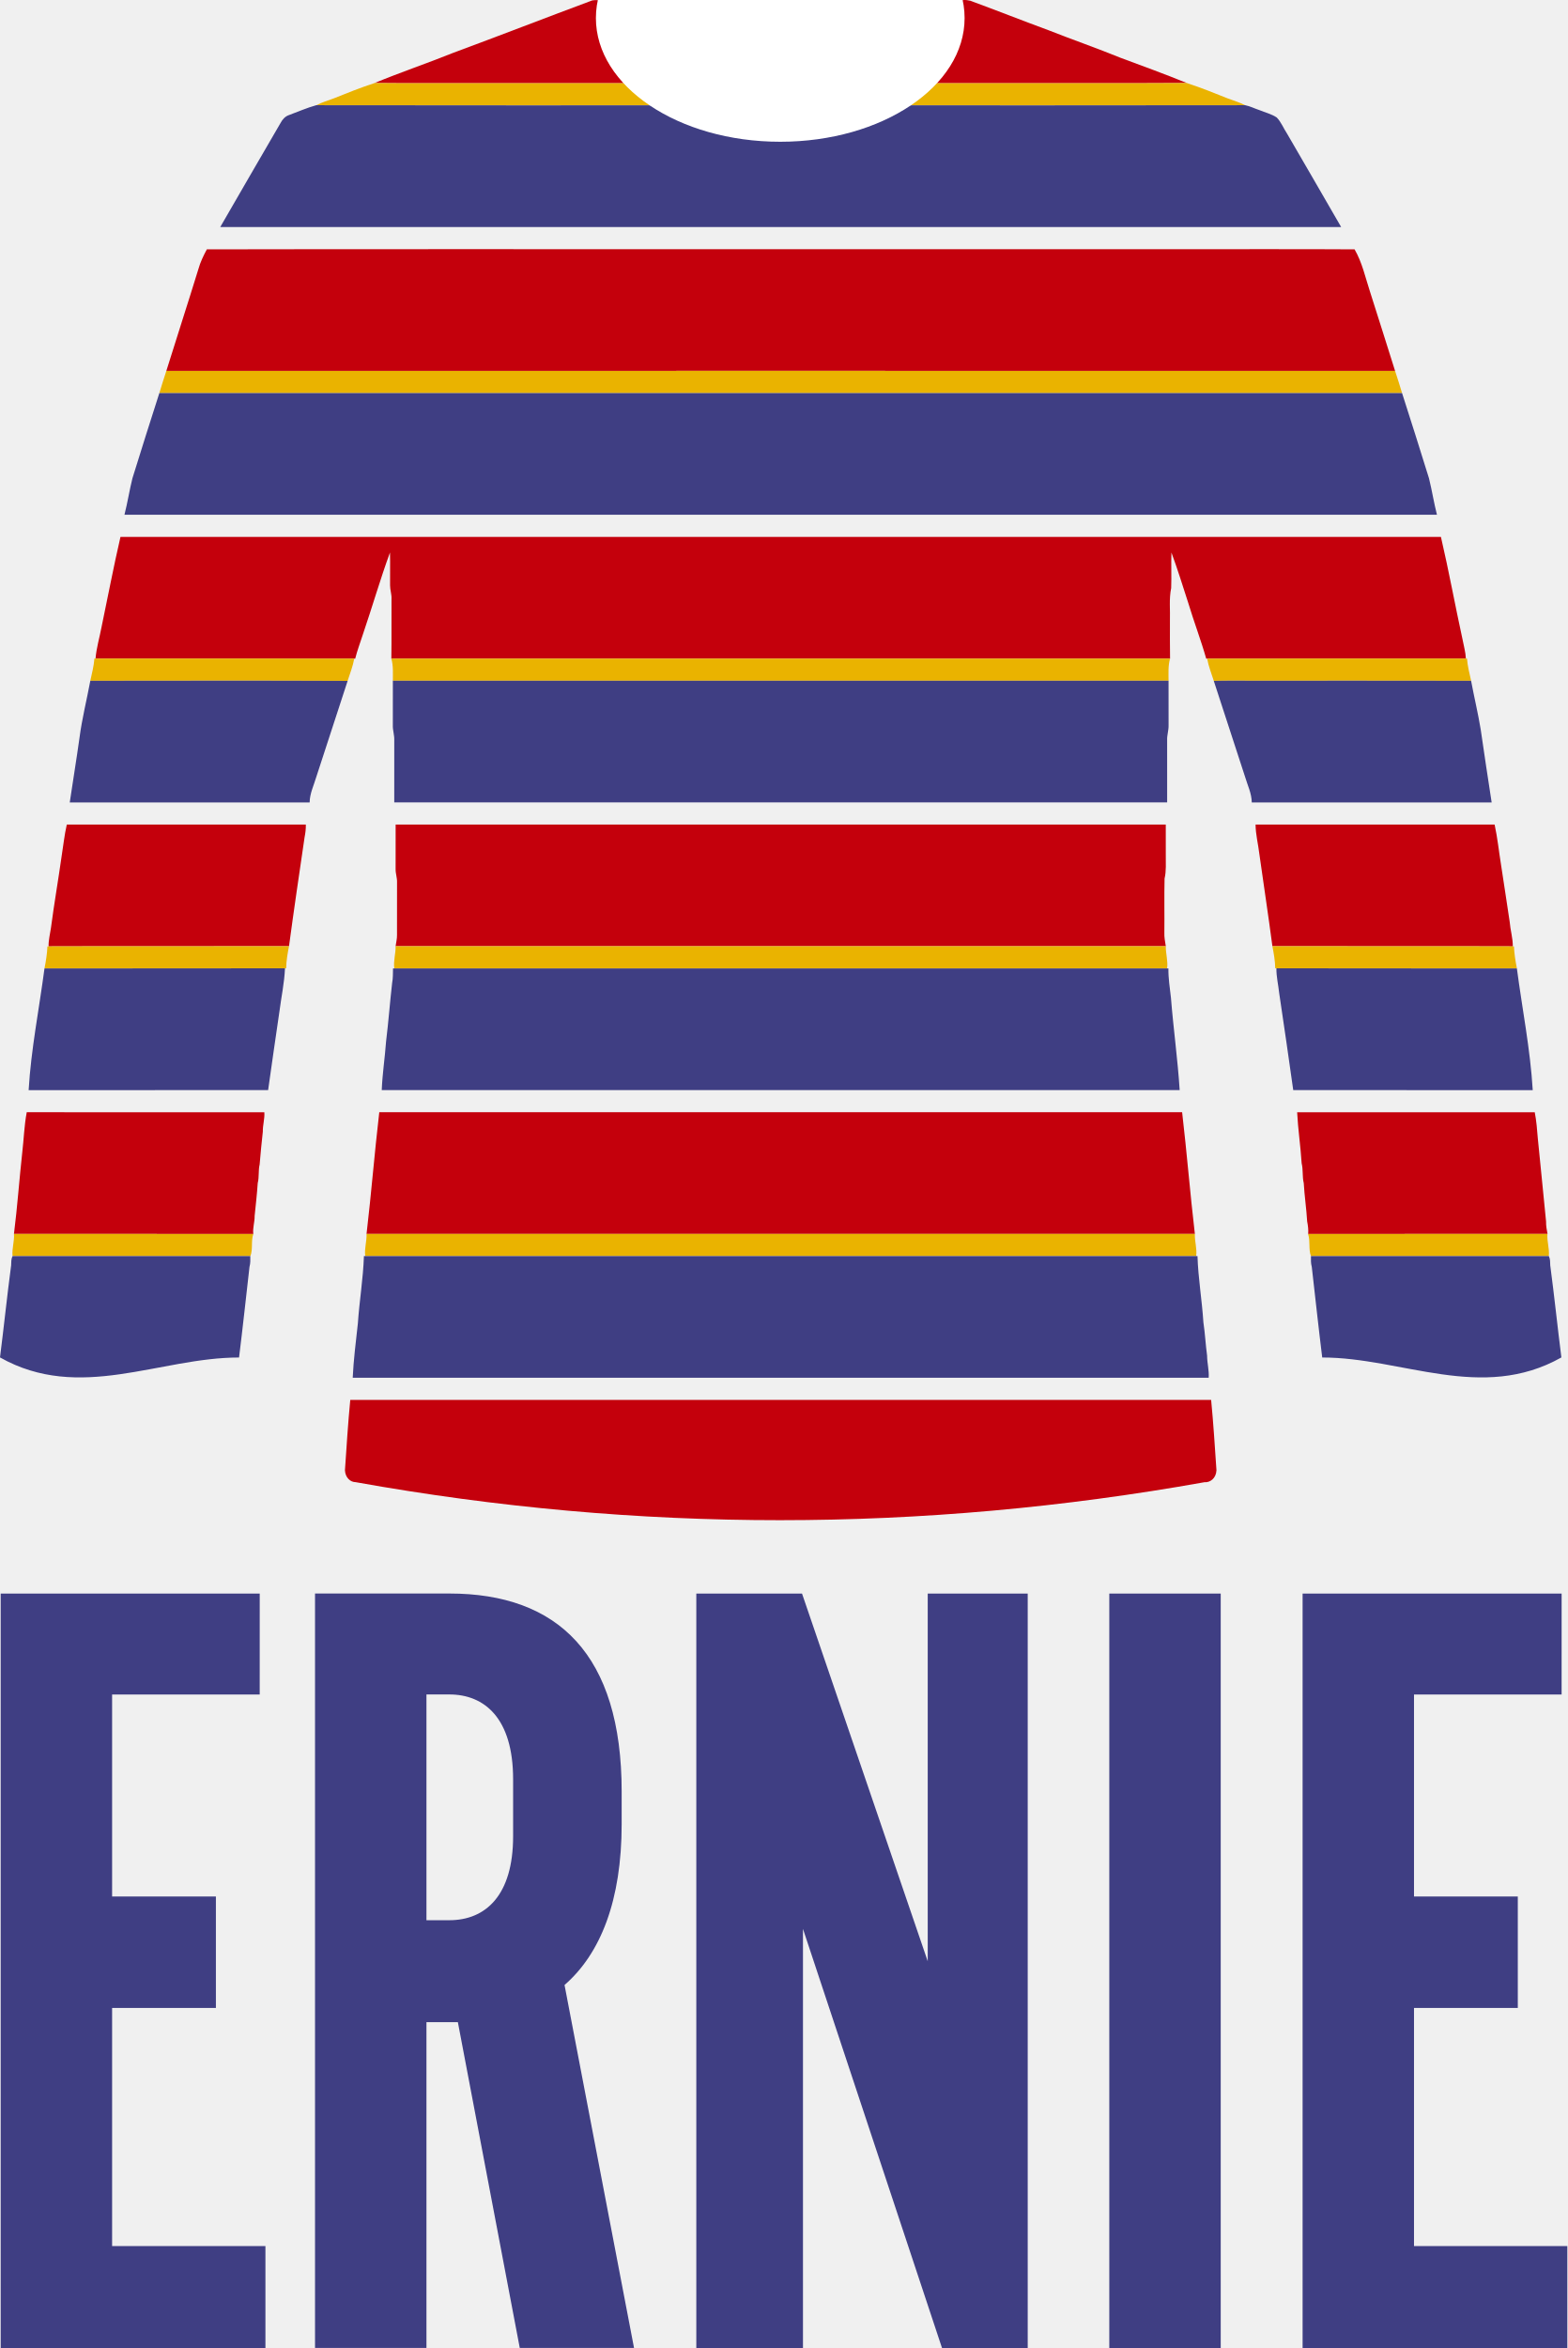
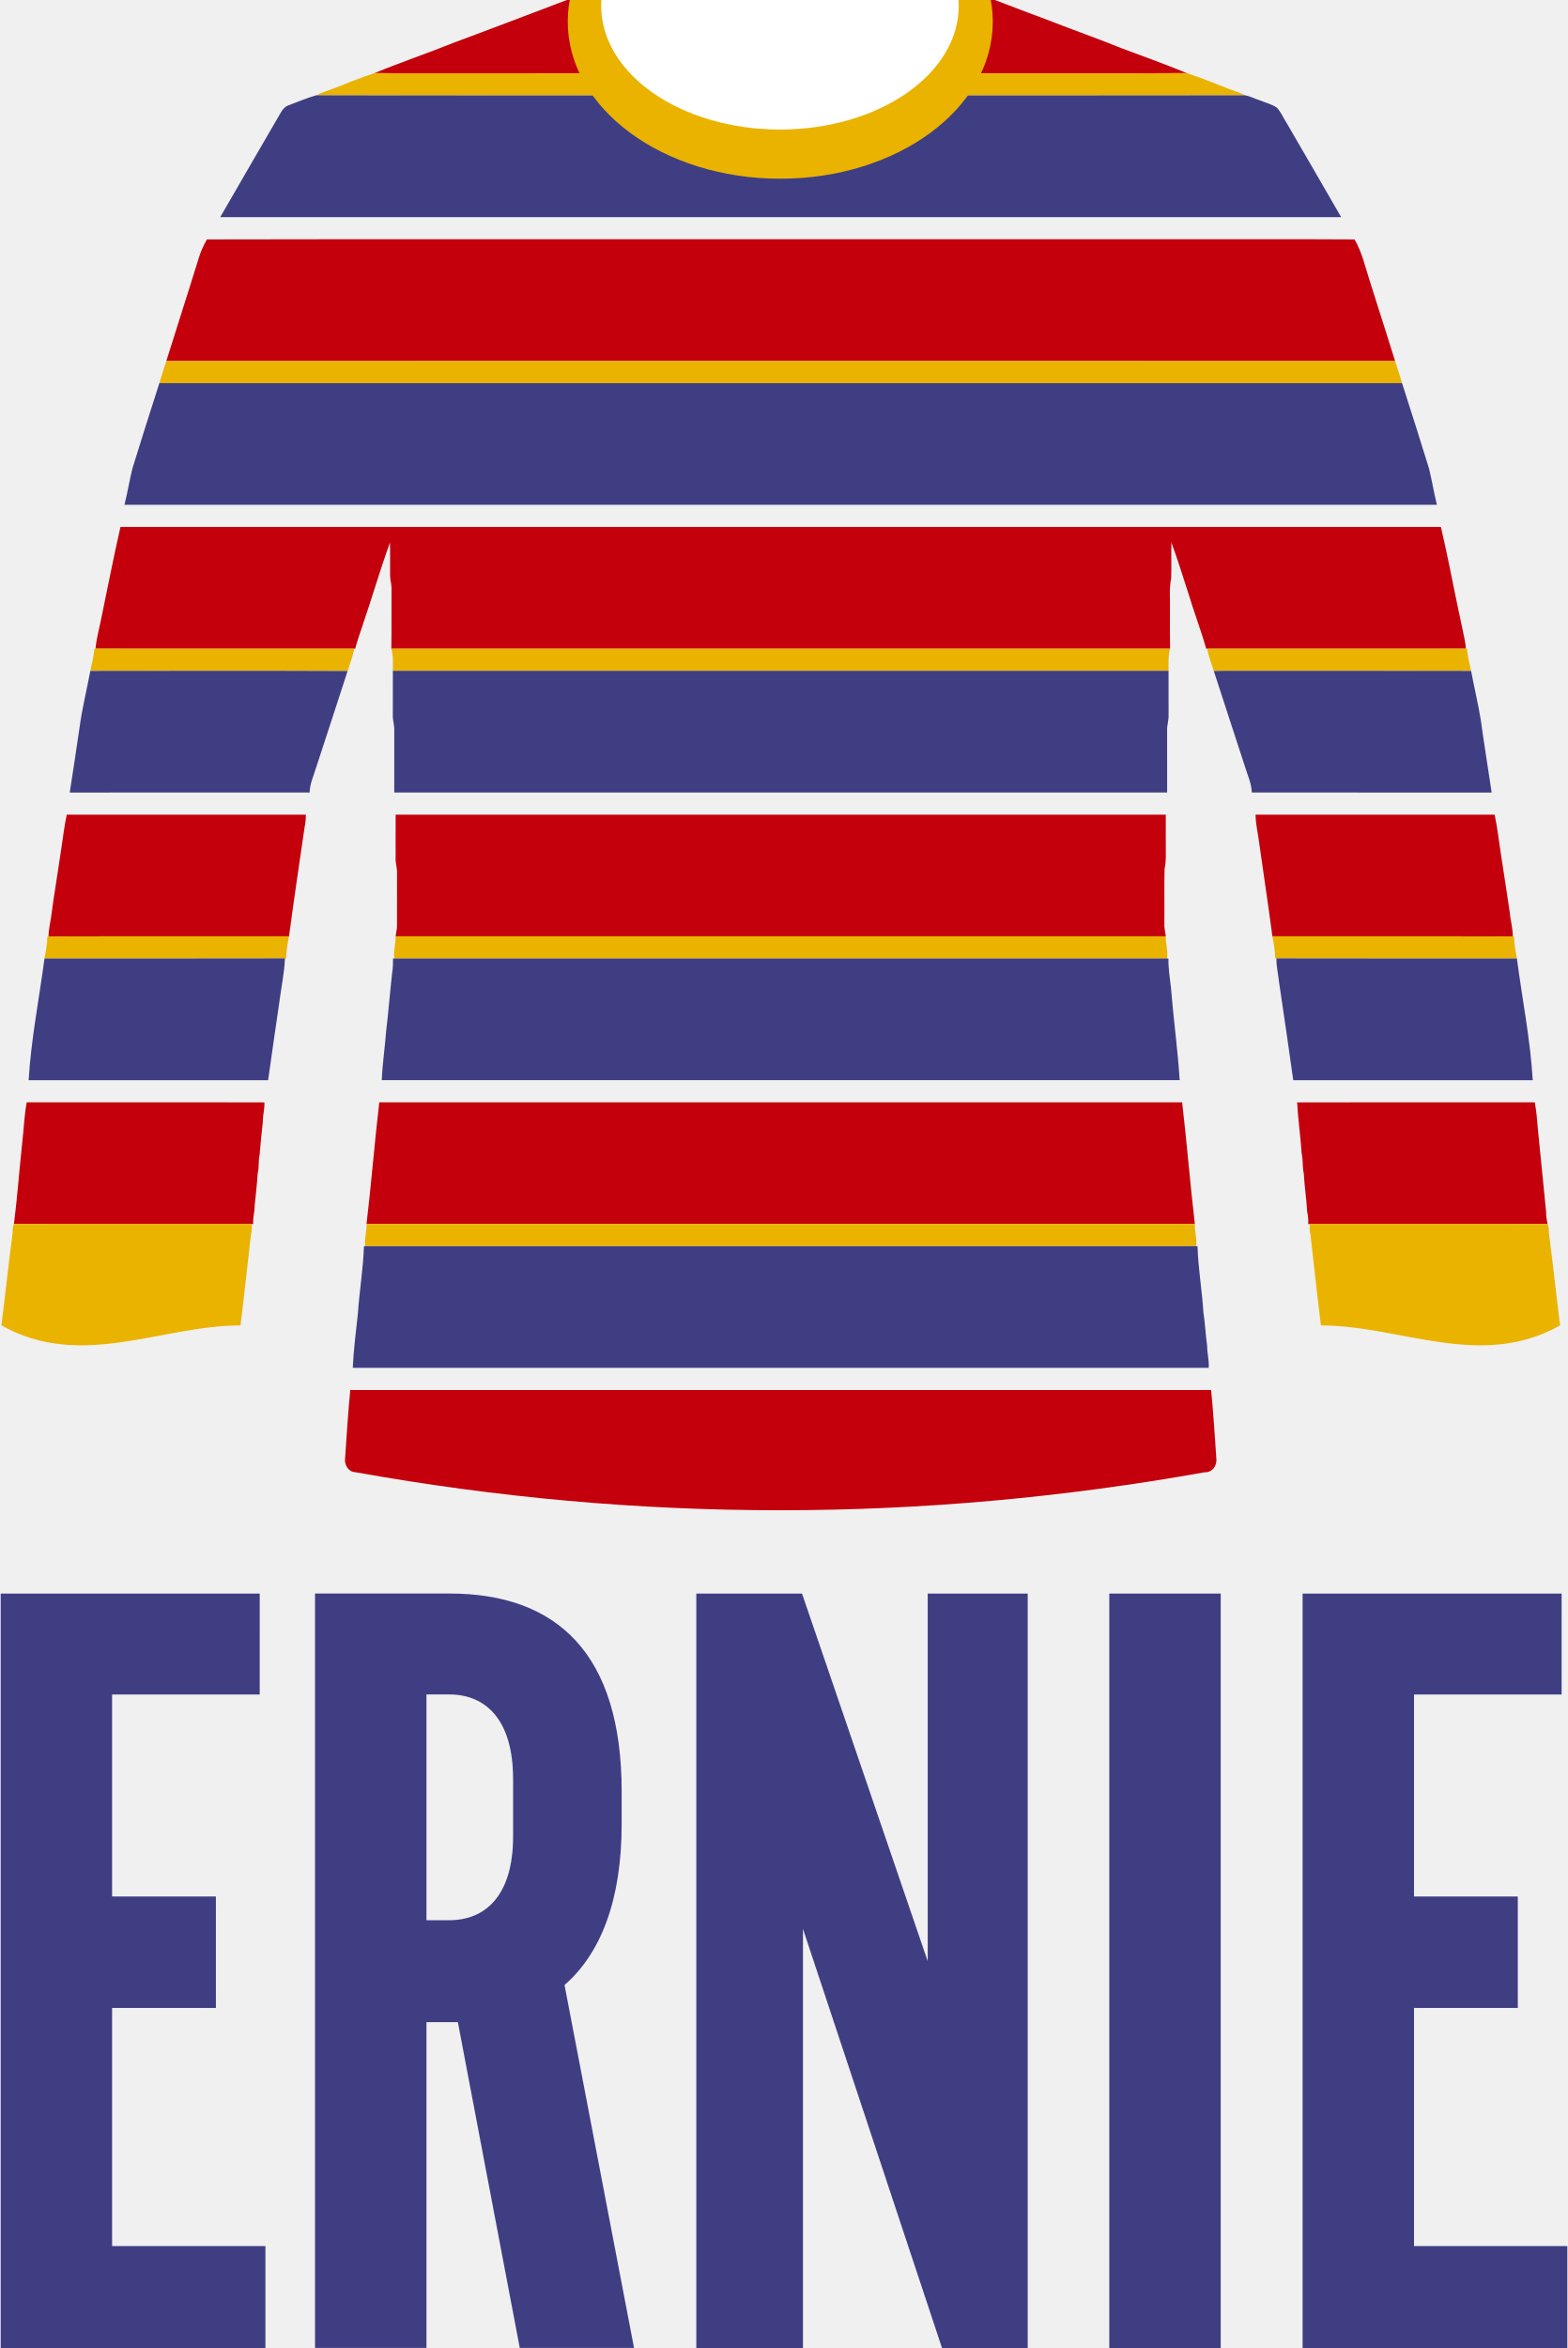
- <svg xmlns="http://www.w3.org/2000/svg" id="svg293" viewBox="0 0 83.61 125.219" version="1.1" height="125.219mm" width="83.61mm">
+ <svg xmlns="http://www.w3.org/2000/svg" width="83.61mm" height="125.219mm" version="1.1" viewBox="0 0 83.61 125.219" id="svg293">
  <defs id="defs297" />
-   <text y="-100.429" x="-61.484" fill="#000000" font-family="sans-serif" font-size="10.583px" style="line-height:1.25;white-space:pre;shape-inside:url(#rect26);" xml:space="preserve" id="text204" />
-   <text y="-100.429" x="-61.484" font-family="OPTIAlternateOne" font-size="50.8px" style="line-height:1.25;white-space:pre;shape-inside:url(#rect32);" xml:space="preserve" id="text206" />
-   <g transform="translate(-61.48369,-96.72479)" stroke-width=".265" id="g218">
-     <path transform="translate(-1.125e-6)" style="fill:#3f3e83;fill-opacity:1" d="M 75.339,181.71 H 61.521 v 40.234 h 14.122 v -5.436 h -8.179 v -12.7 h 5.537 v -5.944 h -5.537 v -10.77 h 7.874 z" id="path208" />
-     <path transform="translate(-1.125e-6)" style="fill:#3f3e83;fill-opacity:1" d="m 88.856,194.66 c 0,3.15 -1.473,4.47 -3.404,4.47 h -1.219 v -12.04 h 1.219 c 1.88,0 3.404,1.27 3.404,4.521 z m 2.743,7.925 c 1.93,-1.676 3.048,-4.521 3.048,-8.585 v -1.727 c 0,-7.315 -3.404,-10.566 -9.195,-10.566 h -7.163 v 40.234 h 5.944 v -17.374 h 1.676 l 3.302,17.374 h 6.096 z" id="path210" />
-     <path transform="translate(-1.125e-6)" style="fill:#3f3e83;fill-opacity:1" d="m 98.629,181.71 v 40.234 h 5.69 v -22.352 l 7.417,22.352 h 4.572 V 181.71 h -5.334 v 19.609 l -6.706,-19.609 z" id="path212" />
-     <path transform="translate(-1.125e-6)" style="fill:#3f3e83;fill-opacity:1" d="m 120.66,181.71 v 40.234 h 5.944 V 181.71 Z" id="path214" />
-     <path transform="translate(-1.125e-6)" style="fill:#3f3e83;fill-opacity:1" d="m 144.79,181.71 h -13.818 v 40.234 h 14.122 v -5.436 h -8.179 v -12.7 h 5.537 v -5.944 h -5.537 v -10.77 h 7.874 z" id="path216" />
+   <text id="text204" xml:space="preserve" style="line-height:1.25;white-space:pre;shape-inside:url(#rect26);" font-size="10.583px" font-family="sans-serif" fill="#000000" x="-61.484" y="-100.958" />
+   <text id="text206" xml:space="preserve" style="line-height:1.25;white-space:pre;shape-inside:url(#rect32);" font-size="50.8px" font-family="OPTIAlternateOne" x="-61.484" y="-100.958" />
+   <g id="g218" stroke-width=".265" transform="translate(-61.48369,-96.72479)">
+     <path id="path208" d="M 75.339,181.71 H 61.521 v 40.234 h 14.122 v -5.436 h -8.179 v -12.7 h 5.537 v -5.944 h -5.537 v -10.77 h 7.874 z" style="fill:#3f3e83;fill-opacity:1" transform="translate(-1.125e-6)" />
+     <path id="path210" d="m 88.856,194.66 c 0,3.15 -1.473,4.47 -3.404,4.47 h -1.219 v -12.04 h 1.219 c 1.88,0 3.404,1.27 3.404,4.521 z m 2.743,7.925 c 1.93,-1.676 3.048,-4.521 3.048,-8.585 v -1.727 c 0,-7.315 -3.404,-10.566 -9.195,-10.566 h -7.163 v 40.234 h 5.944 v -17.374 h 1.676 l 3.302,17.374 h 6.096 z" style="fill:#3f3e83;fill-opacity:1" transform="translate(-1.125e-6)" />
+     <path id="path212" d="m 98.629,181.71 v 40.234 h 5.69 v -22.352 l 7.417,22.352 h 4.572 V 181.71 h -5.334 v 19.609 l -6.706,-19.609 z" style="fill:#3f3e83;fill-opacity:1" transform="translate(-1.125e-6)" />
+     <path id="path214" d="m 120.66,181.71 v 40.234 h 5.944 V 181.71 Z" style="fill:#3f3e83;fill-opacity:1" transform="translate(-1.125e-6)" />
+     <path id="path216" d="m 144.79,181.71 h -13.818 v 40.234 h 14.122 v -5.436 h -8.179 v -12.7 h 5.537 v -5.944 h -5.537 v -10.77 h 7.874 z" style="fill:#3f3e83;fill-opacity:1" transform="translate(-1.125e-6)" />
  </g>
-   <g id="#c4000cff" transform="matrix(0.073761,0,0,0.073761,-6.481687,-4.339954)" fill="#c4000c">
-     <path d="M 415.87,96.95 C 449.4,84.54 482.72,71.6 516.21,59.13 c 2.23,-0.25 4.82,-0.63 6.67,0.96 22.29,16.42 44.67,32.73 66.93,49.2 4.19,3.15 8.77,5.86 12.47,9.62 -56.76,0.21 -113.52,0.03 -170.28,0.09 -24.41,-0.07 -48.82,0.16 -73.23,-0.13 18.85,-7.79 38.2,-14.3 57.1,-21.92 z" id="path220" />
-     <path d="m 780.53,60.49 c 2.48,-2.19 6.1,-1.79 9.09,-1.13 18.94,6.98 37.72,14.39 56.66,21.37 17.3,6.82 34.88,12.92 52.1,19.93 16,5.93 32.04,11.78 47.85,18.21 -46.74,0.3 -93.49,0.04 -140.23,0.13 -34.76,-0.06 -69.52,0.11 -104.28,-0.09 3.69,-3.76 8.28,-6.47 12.47,-9.63 22.07,-16.32 44.25,-32.49 66.34,-48.79 z" id="path222" />
-     <path d="M 237.47,239.12 C 360.64,238.85 483.82,239.08 606.99,239 H 941 c 42.18,0.08 84.35,-0.15 126.53,0.12 5.46,9.37 7.74,20.08 11.07,30.3 6.08,19.2 12.23,38.39 18.24,57.62 -296.23,-0.07 -592.45,-0.07 -888.68,0 7.66,-24.58 15.63,-49.06 23.2,-73.66 1.39,-5.02 3.66,-9.7 6.11,-14.26 z" id="path224" />
-     <path d="m 175.01,447.01 c 318.32,-0.02 636.65,-0.01 954.98,0 5.74,24.67 10.26,49.62 15.68,74.37 0.84,4.52 2.17,8.99 2.36,13.61 -62.38,0.04 -124.75,-0.03 -187.12,0.03 l -0.68,0.01 c -3.85,-13.58 -8.94,-26.79 -13,-40.32 -3.95,-12.16 -7.71,-24.41 -12.15,-36.4 -0.3,8.56 0.15,17.14 -0.18,25.7 -1.65,7.89 -0.63,15.99 -0.9,23.99 0.05,9.01 -0.11,18.02 0.09,27.03 -187.73,-0.05 -375.45,-0.05 -563.18,0 0.22,-14.36 0.01,-28.72 0.11,-43.08 0.2,-3.35 -1.05,-6.55 -1.03,-9.89 -0.09,-7.91 0.16,-15.83 -0.07,-23.75 -7.12,19.48 -12.84,39.44 -19.55,59.07 -1.86,5.88 -4.12,11.65 -5.6,17.65 l -0.68,-0.01 c -62.37,-0.06 -124.74,0.01 -187.12,-0.03 0.62,-7.7 2.9,-15.16 4.33,-22.73 4.58,-21.75 8.67,-43.61 13.71,-65.25 z" id="path226" />
-     <path d="m 136.18,655 c 57.63,0.02 115.26,-0.03 172.88,0.02 0.07,3.07 -0.29,6.12 -0.9,9.13 -3.86,26.26 -7.73,52.52 -11.27,78.82 -57.96,0.13 -115.92,-0.1 -173.88,0.11 -0.12,-4.51 1.09,-8.91 1.71,-13.34 2.25,-17.17 5.23,-34.22 7.65,-51.36 1.27,-7.79 2.04,-15.68 3.81,-23.38 z" id="path228" />
-     <path d="M 374.01,655.01 C 559.67,655 745.33,655 930.99,655 c 0.02,7.33 0,14.66 0.01,22 -0.08,5.7 0.44,11.47 -0.88,17.08 -0.31,12.97 0,25.96 -0.15,38.94 -0.17,3.35 0.51,6.65 1.05,9.95 -185.68,0.05 -371.36,0.05 -557.04,0 0.34,-2.64 1.06,-5.24 1.02,-7.91 0.02,-12.7 -0.03,-25.4 0.02,-38.1 0.17,-3.36 -1.13,-6.56 -1.03,-9.91 0.02,-10.68 0,-21.36 0.02,-32.04 z" id="path230" />
-     <path d="m 995.93,655.02 c 57.63,-0.05 115.26,0 172.89,-0.02 2.13,9.72 3.1,19.64 4.7,29.45 2.01,13.61 4.23,27.19 6.19,40.82 0.48,5.97 2.31,11.8 2.28,17.81 -57.96,-0.21 -115.92,0.02 -173.88,-0.11 -2.94,-22.25 -6.32,-44.46 -9.44,-66.69 -0.84,-7.09 -2.68,-14.09 -2.74,-21.26 z" id="path232" />
-     <path d="m 107.21,862.99 c 57.28,0.03 114.56,-0.02 171.84,0.03 0.35,4.72 -1.2,9.28 -1.09,13.99 -0.88,7.9 -1.65,15.81 -2.3,23.73 -1.08,4.43 -0.24,9.06 -1.39,13.49 -0.52,7.94 -1.43,15.84 -2.24,23.75 0.1,4.39 -1.5,8.63 -0.96,13.04 -57.7,-0.07 -115.4,0.03 -173.1,-0.05 2.47,-19.6 3.84,-39.33 6.01,-58.97 1.14,-9.66 1.41,-19.43 3.23,-29.01 z" id="path234" />
-     <path d="m 362.18,862.99 c 193.55,0.02 387.09,0.02 580.64,0 3.44,29.29 5.75,58.69 9.21,87.98 -199.69,0.05 -399.37,0.05 -599.06,0 3.46,-29.29 5.77,-58.69 9.21,-87.98 z" id="path236" />
-     <path d="m 1026,863.02 c 57.28,-0.05 114.56,0 171.84,-0.02 1.24,6.27 1.71,12.66 2.23,19.03 2.12,19.97 3.87,39.96 5.96,59.94 -0.08,3.04 0.48,6.02 1.05,9 -57.7,0.08 -115.4,-0.02 -173.1,0.05 0.27,-3.08 -0.16,-6.12 -0.74,-9.12 -0.53,-9.26 -1.95,-18.42 -2.46,-27.67 -1.16,-4.71 -0.34,-9.62 -1.52,-14.33 -0.77,-12.33 -2.64,-24.56 -3.26,-36.88 z" id="path238" />
-     <path style="stroke-width:1.176" d="m 341.2,1071 c 207.53,0.027 415.07,0.027 622.6,0 1.64,16.91 2.69,33.889 3.85,50.854 -0.26,5.918 -4.72,8.987 -8.58,8.628 -204.71,36.584 -409.42,36.681 -614.12,-0.042 -3.61,0 -7.36,-3.249 -7.6,-8.586 1.16,-16.979 2.21,-33.958 3.85,-50.854 z" id="path240" />
+   <g fill="#c4000c" transform="matrix(0.073761,0,0,0.073761,-6.481687,-4.869121)" id="#c4000cff">
+     <path id="path220" d="M 415.87,96.95 C 449.4,84.54 482.72,71.6 516.21,59.13 c 2.23,-0.25 4.82,-0.63 6.67,0.96 22.29,16.42 44.67,32.73 66.93,49.2 4.19,3.15 8.77,5.86 12.47,9.62 -56.76,0.21 -113.52,0.03 -170.28,0.09 -24.41,-0.07 -48.82,0.16 -73.23,-0.13 18.85,-7.79 38.2,-14.3 57.1,-21.92 z" />
+     <path id="path222" d="m 780.53,60.49 c 2.48,-2.19 6.1,-1.79 9.09,-1.13 18.94,6.98 37.72,14.39 56.66,21.37 17.3,6.82 34.88,12.92 52.1,19.93 16,5.93 32.04,11.78 47.85,18.21 -46.74,0.3 -93.49,0.04 -140.23,0.13 -34.76,-0.06 -69.52,0.11 -104.28,-0.09 3.69,-3.76 8.28,-6.47 12.47,-9.63 22.07,-16.32 44.25,-32.49 66.34,-48.79 z" />
+     <path id="path224" d="M 237.47,239.12 C 360.64,238.85 483.82,239.08 606.99,239 H 941 c 42.18,0.08 84.35,-0.15 126.53,0.12 5.46,9.37 7.74,20.08 11.07,30.3 6.08,19.2 12.23,38.39 18.24,57.62 -296.23,-0.07 -592.45,-0.07 -888.68,0 7.66,-24.58 15.63,-49.06 23.2,-73.66 1.39,-5.02 3.66,-9.7 6.11,-14.26 z" />
+     <path id="path226" d="m 175.01,447.01 c 318.32,-0.02 636.65,-0.01 954.98,0 5.74,24.67 10.26,49.62 15.68,74.37 0.84,4.52 2.17,8.99 2.36,13.61 -62.38,0.04 -124.75,-0.03 -187.12,0.03 l -0.68,0.01 c -3.85,-13.58 -8.94,-26.79 -13,-40.32 -3.95,-12.16 -7.71,-24.41 -12.15,-36.4 -0.3,8.56 0.15,17.14 -0.18,25.7 -1.65,7.89 -0.63,15.99 -0.9,23.99 0.05,9.01 -0.11,18.02 0.09,27.03 -187.73,-0.05 -375.45,-0.05 -563.18,0 0.22,-14.36 0.01,-28.72 0.11,-43.08 0.2,-3.35 -1.05,-6.55 -1.03,-9.89 -0.09,-7.91 0.16,-15.83 -0.07,-23.75 -7.12,19.48 -12.84,39.44 -19.55,59.07 -1.86,5.88 -4.12,11.65 -5.6,17.65 l -0.68,-0.01 c -62.37,-0.06 -124.74,0.01 -187.12,-0.03 0.62,-7.7 2.9,-15.16 4.33,-22.73 4.58,-21.75 8.67,-43.61 13.71,-65.25 z" />
+     <path id="path228" d="m 136.18,655 c 57.63,0.02 115.26,-0.03 172.88,0.02 0.07,3.07 -0.29,6.12 -0.9,9.13 -3.86,26.26 -7.73,52.52 -11.27,78.82 -57.96,0.13 -115.92,-0.1 -173.88,0.11 -0.12,-4.51 1.09,-8.91 1.71,-13.34 2.25,-17.17 5.23,-34.22 7.65,-51.36 1.27,-7.79 2.04,-15.68 3.81,-23.38 z" />
+     <path id="path230" d="M 374.01,655.01 C 559.67,655 745.33,655 930.99,655 c 0.02,7.33 0,14.66 0.01,22 -0.08,5.7 0.44,11.47 -0.88,17.08 -0.31,12.97 0,25.96 -0.15,38.94 -0.17,3.35 0.51,6.65 1.05,9.95 -185.68,0.05 -371.36,0.05 -557.04,0 0.34,-2.64 1.06,-5.24 1.02,-7.91 0.02,-12.7 -0.03,-25.4 0.02,-38.1 0.17,-3.36 -1.13,-6.56 -1.03,-9.91 0.02,-10.68 0,-21.36 0.02,-32.04 z" />
+     <path id="path232" d="m 995.93,655.02 c 57.63,-0.05 115.26,0 172.89,-0.02 2.13,9.72 3.1,19.64 4.7,29.45 2.01,13.61 4.23,27.19 6.19,40.82 0.48,5.97 2.31,11.8 2.28,17.81 -57.96,-0.21 -115.92,0.02 -173.88,-0.11 -2.94,-22.25 -6.32,-44.46 -9.44,-66.69 -0.84,-7.09 -2.68,-14.09 -2.74,-21.26 z" />
+     <path id="path234" d="m 107.21,862.99 c 57.28,0.03 114.56,-0.02 171.84,0.03 0.35,4.72 -1.2,9.28 -1.09,13.99 -0.88,7.9 -1.65,15.81 -2.3,23.73 -1.08,4.43 -0.24,9.06 -1.39,13.49 -0.52,7.94 -1.43,15.84 -2.24,23.75 0.1,4.39 -1.5,8.63 -0.96,13.04 -57.7,-0.07 -115.4,0.03 -173.1,-0.05 2.47,-19.6 3.84,-39.33 6.01,-58.97 1.14,-9.66 1.41,-19.43 3.23,-29.01 z" />
+     <path id="path236" d="m 362.18,862.99 c 193.55,0.02 387.09,0.02 580.64,0 3.44,29.29 5.75,58.69 9.21,87.98 -199.69,0.05 -399.37,0.05 -599.06,0 3.46,-29.29 5.77,-58.69 9.21,-87.98 z" />
+     <path id="path238" d="m 1026,863.02 c 57.28,-0.05 114.56,0 171.84,-0.02 1.24,6.27 1.71,12.66 2.23,19.03 2.12,19.97 3.87,39.96 5.96,59.94 -0.08,3.04 0.48,6.02 1.05,9 -57.7,0.08 -115.4,-0.02 -173.1,0.05 0.27,-3.08 -0.16,-6.12 -0.74,-9.12 -0.53,-9.26 -1.95,-18.42 -2.46,-27.67 -1.16,-4.71 -0.34,-9.62 -1.52,-14.33 -0.77,-12.33 -2.64,-24.56 -3.26,-36.88 z" />
+     <path id="path240" d="m 341.2,1071 c 207.53,0.027 415.07,0.027 622.6,0 1.64,16.91 2.69,33.889 3.85,50.854 -0.26,5.918 -4.72,8.987 -8.58,8.628 -204.71,36.584 -409.42,36.681 -614.12,-0.042 -3.61,0 -7.36,-3.249 -7.6,-8.586 1.16,-16.979 2.21,-33.958 3.85,-50.854 z" style="stroke-width:1.176" />
  </g>
-   <g id="#eab300ff" transform="matrix(0.073761,0,0,0.073761,-6.481687,-4.339954)" fill="#eab300">
-     <path d="m 329.04,130.05 c 9.82,-3.96 19.69,-7.88 29.73,-11.18 24.41,0.29 48.82,0.06 73.23,0.13 56.76,-0.06 113.52,0.12 170.28,-0.09 l 0.81,0.07 c 7.05,5.36 14.47,10.26 21.25,15.96 -102.58,0.08 -205.17,0.14 -307.75,-0.03 3.96,-2.06 8.28,-3.3 12.45,-4.86 z" id="path243" />
-     <path d="m 698.67,120.66 c 0.99,-0.59 1.75,-1.86 3.05,-1.75 34.76,0.2 69.52,0.03 104.28,0.09 46.74,-0.09 93.49,0.17 140.23,-0.13 10.04,3.3 19.91,7.22 29.73,11.18 4.17,1.56 8.48,2.8 12.46,4.86 -102.92,0.17 -205.85,0.11 -308.76,0.03 6.05,-5.12 12.67,-9.53 19.01,-14.28 z" id="path245" />
-     <path d="m 208.16,327.04 c 296.23,-0.07 592.45,-0.07 888.68,0 1.84,5.28 3.35,10.66 5.04,15.99 -299.59,-0.05 -599.17,-0.05 -898.76,0 1.69,-5.33 3.2,-10.71 5.04,-15.99 z" id="path247" />
-     <path d="m 156.16,534.99 h 0.81 c 62.38,0.04 124.75,-0.03 187.12,0.03 -1,5.52 -3.11,10.78 -4.81,16.12 -62.03,-0.29 -124.06,-0.12 -186.09,-0.08 1.15,-5.32 2.55,-10.64 2.97,-16.07 z" id="path249" />
-     <path d="m 370.91,535.03 c 187.73,-0.05 375.45,-0.05 563.18,0 -1.5,5.2 -1.07,10.63 -1.09,15.97 H 372 c -0.02,-5.35 0.4,-10.77 -1.09,-15.97 z" id="path251" />
-     <path d="m 960.91,535.02 c 62.37,-0.06 124.74,0.01 187.12,-0.03 h 0.81 c 0.41,5.43 1.81,10.75 2.97,16.07 -52.6,-0.14 -105.2,-0.02 -157.81,-0.06 -9.43,0.06 -18.86,-0.15 -28.28,0.14 -1.7,-5.34 -3.81,-10.6 -4.81,-16.12 z" id="path253" />
-     <path d="m 122.18,743.1 0.83,-0.02 c 57.96,-0.21 115.92,0.02 173.88,-0.11 -1.04,5.25 -1.95,10.57 -2.07,15.94 l -0.84,0.02 c -57.98,0.18 -115.96,-0.01 -173.93,0.09 1.04,-5.25 1.89,-10.57 2.13,-15.92 z" id="path255" />
-     <path d="m 373.98,742.97 c 185.68,0.05 371.36,0.05 557.04,0 -0.12,5.39 1.69,10.62 0.94,16.06 -186.31,-0.05 -372.61,-0.05 -558.92,0 -0.75,-5.44 1.06,-10.67 0.94,-16.06 z" id="path257" />
-     <path d="m 1008.1,742.97 c 57.96,0.13 115.92,-0.1 173.88,0.11 l 0.83,0.02 c 0.23,5.35 1.08,10.67 2.13,15.92 -57.97,-0.09 -115.95,0.09 -173.92,-0.09 l -0.85,-0.02 c -0.13,-5.37 -1.04,-10.69 -2.07,-15.94 z" id="path259" />
-     <path d="m 97.97,950.97 c 57.7,0.08 115.4,-0.02 173.1,0.05 -1.79,5.2 -0.15,10.84 -2.09,15.96 -57.35,0.03 -114.69,0.03 -172.03,0.01 -0.57,-5.43 1.43,-10.62 1.02,-16.02 z" id="path261" />
-     <path d="m 352.97,950.97 c 199.69,0.05 399.37,0.05 599.06,0 -0.23,5.38 1.68,10.59 0.94,16.03 H 352.03 c -0.74,-5.44 1.16,-10.65 0.94,-16.03 z" id="path263" />
-     <path d="m 1033.9,951.02 c 57.7,-0.07 115.4,0.03 173.1,-0.05 -0.42,5.4 1.59,10.59 1.02,16.02 -57.34,0.02 -114.68,0.02 -172.03,-0.01 -1.94,-5.12 -0.31,-10.76 -2.09,-15.96 z" id="path265" />
-   </g>
-   <g id="#3f3e83ff" transform="matrix(0.073761,0,0,0.073761,-6.481687,-4.339954)" fill="#3f3e83">
-     <path d="m 296.98,142 c 6.51,-2.41 12.92,-5.25 19.61,-7.09 102.58,0.17 205.17,0.11 307.75,0.03 l 0.78,0.09 c 8.34,6.35 16.85,12.5 25.34,18.66 2.01,1.43 3.96,-0.66 5.56,-1.74 6.81,-5.2 13.92,-9.99 20.65,-15.3 0.97,-0.58 1.73,-1.78 2.99,-1.71 102.91,0.08 205.84,0.14 308.76,-0.03 3.55,0.67 6.79,2.41 10.23,3.51 4.2,1.75 8.77,2.81 12.6,5.36 3.19,3.31 4.85,7.75 7.38,11.54 13.05,22.57 26.23,45.07 39.21,67.68 H 247.16 c 14.45,-25.13 29.07,-50.17 43.62,-75.25 1.36,-2.56 3.35,-4.84 6.2,-5.75 z" id="path268" />
-     <path d="m 203.12,343.03 c 299.59,-0.05 599.17,-0.05 898.76,0 6.54,20.53 13.15,41.03 19.47,61.62 2.17,8.72 3.53,17.63 5.76,26.34 -316.41,0.02 -632.81,0.02 -949.22,0 2.23,-8.71 3.58,-17.62 5.76,-26.34 6.32,-20.59 12.93,-41.1 19.47,-61.62 z" id="path270" />
-     <path d="m 153.19,551.06 c 62.03,-0.04 124.06,-0.21 186.09,0.08 -7.49,23.17 -15.15,46.29 -22.66,69.46 -1.8,6.08 -4.72,11.96 -4.81,18.41 -57.83,-0.01 -115.66,-0.03 -173.49,0.01 2.3,-15.59 4.87,-31.14 7.05,-46.75 1.81,-13.88 5.27,-27.46 7.82,-41.21 z" id="path272" />
-     <path d="m 372,551 h 561 c 0.01,10.68 -0.02,21.36 0.02,32.04 0.15,3.68 -1.19,7.22 -1.04,10.91 0.03,15.01 0.03,30.03 0.01,45.04 -186.33,0.02 -372.65,0.02 -558.98,0 -0.02,-15.01 -0.02,-30.02 0.01,-45.03 0.14,-3.69 -1.2,-7.24 -1.04,-10.92 0.04,-10.68 0.01,-21.36 0.02,-32.04 z" id="path274" />
-     <path d="m 965.72,551.14 c 9.42,-0.29 18.85,-0.08 28.28,-0.14 52.61,0.04 105.21,-0.08 157.81,0.06 2.18,11.75 5.02,23.37 6.95,35.18 2.46,17.62 5.29,35.19 7.92,52.78 -57.83,-0.04 -115.66,-0.02 -173.49,-0.01 -0.09,-6.45 -3.01,-12.33 -4.81,-18.4 -7.51,-23.17 -15.17,-46.29 -22.66,-69.47 z" id="path276" />
-     <path d="m 120.05,759.02 c 57.97,-0.1 115.95,0.09 173.93,-0.09 -0.43,10.42 -2.66,20.7 -3.99,31.05 -2.84,18.99 -5.48,38.02 -8.2,57.02 -57.73,0.01 -115.47,-0.04 -173.21,0.03 1.77,-29.56 7.6,-58.68 11.47,-88.01 z" id="path278" />
-     <path d="m 372.11,759.04 0.93,-0.01 c 186.31,-0.05 372.61,-0.05 558.92,0 l 0.93,0.01 c -0.09,7.1 1.04,14.12 1.84,21.16 1.77,22.29 4.89,44.48 6.31,66.78 -192.36,0.03 -384.72,0.03 -577.08,0 0.47,-11.71 2.28,-23.32 3.12,-35.01 1.75,-14.16 2.78,-28.37 4.41,-42.53 0.68,-3.43 0.51,-6.93 0.62,-10.4 z" id="path280" />
-     <path d="m 1011,758.93 c 57.97,0.18 115.95,0 173.92,0.09 3.87,29.33 9.7,58.45 11.47,88.01 -57.74,-0.07 -115.48,-0.02 -173.21,-0.03 -3.33,-23.35 -6.6,-46.72 -10.15,-70.05 -0.63,-6.01 -2.11,-11.96 -2.03,-18.02 z" id="path282" />
-     <path d="m 351.07,967 h 0.96 600.94 0.96 c 0.48,16.02 3.27,31.89 4.27,47.9 1.22,8 1.57,16.1 2.68,24.12 0,5.36 1.54,10.58 1.15,15.96 -206.35,0.03 -412.71,0.03 -619.06,0 0.6,-13.11 2.3,-26.17 3.72,-39.23 1.09,-16.29 3.85,-32.44 4.38,-48.75 z" id="path286" />
-     <path style="stroke-width:0.913" d="m 1036,966.98 c 57.35,0.025 114.69,0.025 172.03,0.008 1.06,2.125 0.94,4.441 1.02,6.708 2.96,22.181 5.22,44.403 8.06,66.584 -57.66,32.49 -115.32,0.01 -172.97,0.05 -2.71,-21.839 -5.05,-43.686 -7.55,-65.525 -0.72,-2.575 -0.66,-5.216 -0.59,-7.824 z" id="path288" />
-     <path id="path288-78" d="m 268.901,966.98 c -57.324,0.025 -114.637,0.025 -171.951,0.01 -1.06,2.125 -0.94,4.441 -1.02,6.707 -2.959,22.181 -5.218,44.403 -8.056,66.584 57.633,32.49 115.267,0.01 172.89,0.05 2.709,-21.839 5.048,-43.687 7.547,-65.525 0.72,-2.575 0.66,-5.216 0.59,-7.824 z" style="stroke-width:0.913" />
-   </g>
-   <ellipse style="fill:#ffffff;stroke-width:0.272" id="path560" ry="6.597" rx="9.834" cy="0.963" cx="41.623" />
+   <path style="fill:#eab300;stroke-width:0.074" d="m 17.789,4.723 c 0.724,-0.292 1.452,-0.581 2.193,-0.825 1.801,0.021 3.601,0.004 5.402,0.01 4.187,-0.004 8.373,0.009 12.56,-0.007 l 0.06,0.005 c 0.52,0.395 1.067,0.757 1.567,1.177 -7.566,0.006 -15.134,0.01 -22.7,-0.002 0.292,-0.152 0.611,-0.243 0.918,-0.358 z" id="path243" />
+   <path style="fill:#eab300;stroke-width:0.074" d="m 45.053,4.031 c 0.073,-0.044 0.129,-0.137 0.225,-0.129 2.564,0.015 5.128,0.002 7.692,0.007 3.448,-0.007 6.896,0.013 10.344,-0.01 0.741,0.243 1.469,0.533 2.193,0.825 0.308,0.115 0.625,0.207 0.919,0.358 -7.591,0.013 -15.184,0.008 -22.774,0.002 0.446,-0.378 0.935,-0.703 1.402,-1.053 z" id="path245" />
+   <path style="fill:#eab300;stroke-width:0.074" d="m 8.872,19.254 c 21.85,-0.005 43.7,-0.005 65.55,0 0.136,0.389 0.247,0.786 0.372,1.179 -22.098,-0.004 -44.195,-0.004 -66.293,0 0.125,-0.393 0.236,-0.79 0.372,-1.179 z" id="path247" />
+   <path style="fill:#eab300;stroke-width:0.074" d="m 5.037,34.592 h 0.06 c 4.601,0.003 9.202,-0.002 13.802,0.002 -0.074,0.407 -0.229,0.795 -0.355,1.189 -4.575,-0.021 -9.151,-0.009 -13.726,-0.006 0.085,-0.392 0.188,-0.785 0.219,-1.185 z" id="path249" />
+   <path style="fill:#eab300;stroke-width:0.074" d="m 20.877,34.595 c 13.847,-0.004 27.694,-0.004 41.541,0 -0.111,0.384 -0.079,0.784 -0.08,1.178 h -41.38 c -0.002,-0.395 0.029,-0.794 -0.08,-1.178 z" id="path251" />
+   <path style="fill:#eab300;stroke-width:0.074" d="m 64.396,34.594 c 4.6,-0.004 9.201,7.38e-4 13.802,-0.002 h 0.06 c 0.03,0.401 0.134,0.793 0.219,1.185 -3.88,-0.01 -7.76,-0.002 -11.64,-0.004 -0.696,0.004 -1.391,-0.011 -2.086,0.01 -0.125,-0.394 -0.281,-0.782 -0.355,-1.189 z" id="path253" />
+   <path style="fill:#eab300;stroke-width:0.074" d="m 2.53,49.943 0.061,-0.002 c 4.275,-0.015 8.55,0.002 12.826,-0.008 -0.077,0.387 -0.144,0.78 -0.153,1.176 l -0.062,0.002 c -4.277,0.013 -8.553,-7.38e-4 -12.829,0.007 0.077,-0.387 0.139,-0.78 0.157,-1.174 z" id="path255" />
+   <path style="fill:#eab300;stroke-width:0.074" d="m 21.103,49.933 c 13.696,0.004 27.392,0.004 41.088,0 -0.009,0.398 0.125,0.783 0.069,1.185 -13.742,-0.004 -27.484,-0.004 -41.226,0 -0.055,-0.401 0.078,-0.787 0.069,-1.185 z" id="path257" />
+   <path style="fill:#eab300;stroke-width:0.074" d="m 67.877,49.933 c 4.275,0.01 8.55,-0.007 12.826,0.008 l 0.061,0.002 c 0.017,0.395 0.08,0.787 0.157,1.174 -4.276,-0.007 -8.553,0.007 -12.829,-0.007 l -0.063,-0.002 c -0.01,-0.396 -0.077,-0.789 -0.153,-1.176 z" id="path259" />
+   <path style="fill:#eab300;stroke-width:0.074" d="m 19.554,65.275 c 14.729,0.004 29.458,0.004 44.187,0 -0.017,0.397 0.124,0.781 0.069,1.182 h -44.326 c -0.055,-0.401 0.086,-0.786 0.069,-1.182 z" id="path263" />
+   <path style="fill:#3f3e83;stroke-width:0.074" d="m 15.424,5.605 c 0.48,-0.178 0.953,-0.387 1.446,-0.523 7.566,0.013 15.134,0.008 22.7,0.002 l 0.058,0.007 c 0.615,0.468 1.243,0.922 1.869,1.376 0.148,0.105 0.292,-0.049 0.41,-0.128 0.502,-0.384 1.027,-0.737 1.523,-1.129 0.072,-0.043 0.128,-0.131 0.221,-0.126 7.591,0.006 15.183,0.01 22.774,-0.002 0.262,0.049 0.501,0.178 0.755,0.259 0.31,0.129 0.647,0.207 0.929,0.395 0.235,0.244 0.358,0.572 0.544,0.851 0.963,1.665 1.935,3.324 2.892,4.992 H 11.749 c 1.066,-1.854 2.144,-3.701 3.217,-5.551 0.1,-0.189 0.247,-0.357 0.457,-0.424 z" id="path268" />
+   <path style="fill:#3f3e83;stroke-width:0.074" d="m 8.501,20.433 c 22.098,-0.004 44.195,-0.004 66.293,0 0.482,1.514 0.97,3.026 1.436,4.545 0.16,0.643 0.26,1.3 0.425,1.943 -23.339,0.002 -46.677,0.002 -70.015,0 0.164,-0.642 0.264,-1.3 0.425,-1.943 0.466,-1.519 0.954,-3.032 1.436,-4.545 z" id="path270" />
+   <path style="fill:#3f3e83;stroke-width:0.074" d="m 4.818,35.778 c 4.575,-0.003 9.151,-0.015 13.726,0.006 -0.552,1.709 -1.117,3.414 -1.671,5.123 -0.133,0.448 -0.348,0.882 -0.355,1.358 -4.266,-7.38e-4 -8.531,-0.002 -12.797,7.37e-4 0.17,-1.15 0.359,-2.297 0.52,-3.448 0.134,-1.024 0.389,-2.025 0.577,-3.04 z" id="path272" />
+   <path style="fill:#3f3e83;stroke-width:0.074" d="m 20.957,35.773 h 41.38 c 7.37e-4,0.788 -0.002,1.576 0.002,2.363 0.011,0.271 -0.088,0.533 -0.077,0.805 0.002,1.107 0.002,2.215 7.38e-4,3.322 -13.744,0.002 -27.487,0.002 -41.231,0 -0.002,-1.107 -0.002,-2.214 7.38e-4,-3.321 0.01,-0.272 -0.089,-0.534 -0.077,-0.805 0.003,-0.788 7.38e-4,-1.576 0.002,-2.363 z" id="path274" />
+   <path style="fill:#3f3e83;stroke-width:0.074" d="m 64.751,35.784 c 0.695,-0.021 1.39,-0.006 2.086,-0.01 3.881,0.003 7.76,-0.006 11.64,0.004 0.161,0.867 0.37,1.724 0.513,2.595 0.181,1.3 0.39,2.596 0.584,3.893 -4.266,-0.003 -8.531,-0.002 -12.797,-7.37e-4 -0.007,-0.476 -0.222,-0.909 -0.355,-1.357 -0.554,-1.709 -1.119,-3.414 -1.671,-5.124 z" id="path276" />
+   <path style="fill:#3f3e83;stroke-width:0.074" d="m 2.373,51.117 c 4.276,-0.007 8.553,0.007 12.829,-0.007 -0.032,0.769 -0.196,1.527 -0.294,2.29 -0.209,1.401 -0.404,2.804 -0.605,4.206 -4.258,7.38e-4 -8.517,-0.003 -12.776,0.002 0.131,-2.18 0.561,-4.328 0.846,-6.492 z" id="path278" />
+   <path style="fill:#3f3e83;stroke-width:0.074" d="m 20.966,51.118 0.069,-7.38e-4 c 13.742,-0.004 27.484,-0.004 41.226,0 l 0.069,7.38e-4 c -0.007,0.524 0.077,1.042 0.136,1.561 0.131,1.644 0.361,3.281 0.465,4.926 -14.189,0.002 -28.377,0.002 -42.566,0 0.035,-0.864 0.168,-1.72 0.23,-2.582 0.129,-1.044 0.205,-2.093 0.325,-3.137 0.05,-0.253 0.038,-0.511 0.046,-0.767 z" id="path280" />
+   <path style="fill:#3f3e83;stroke-width:0.074" d="m 68.091,51.11 c 4.276,0.013 8.553,0 12.829,0.007 0.285,2.163 0.715,4.311 0.846,6.492 -4.259,-0.005 -8.518,-0.002 -12.776,-0.002 -0.246,-1.722 -0.487,-3.446 -0.749,-5.167 -0.046,-0.443 -0.156,-0.882 -0.15,-1.329 z" id="path282" />
+   <path style="fill:#3f3e83;stroke-width:0.074" d="m 19.414,66.458 h 0.071 44.326 0.071 c 0.035,1.182 0.241,2.352 0.315,3.533 0.09,0.59 0.116,1.188 0.198,1.779 0,0.395 0.114,0.78 0.085,1.177 -15.221,0.002 -30.442,0.002 -45.662,0 0.044,-0.967 0.17,-1.93 0.274,-2.894 0.08,-1.202 0.284,-2.393 0.323,-3.596 z" id="path286" />
+   <path style="fill:#eab300;fill-opacity:1;stroke-width:0.067" d="m 69.865,65.275 c 4.23,0.002 8.46,0.002 12.689,5.9e-4 0.078,0.157 0.069,0.328 0.075,0.495 0.218,1.636 0.385,3.275 0.595,4.911 -4.253,2.396 -8.506,7.38e-4 -12.758,0.004 -0.2,-1.611 -0.372,-3.222 -0.557,-4.833 -0.053,-0.19 -0.049,-0.385 -0.044,-0.577 z" id="path288" />
+   <path id="path288-78" d="m 13.428,65.275 c -4.228,0.002 -8.456,0.002 -12.683,7.38e-4 -0.078,0.157 -0.069,0.328 -0.075,0.495 -0.218,1.636 -0.385,3.275 -0.594,4.911 4.251,2.396 8.502,7.37e-4 12.753,0.004 0.2,-1.611 0.372,-3.222 0.557,-4.833 0.053,-0.19 0.049,-0.385 0.043,-0.577 z" style="fill:#eab300;fill-opacity:1;stroke-width:0.067" />
+   <ellipse cx="41.624" cy="1.153" rx="11.337" ry="8.378" id="path560" style="fill:#eab300;fill-opacity:1;stroke-width:0.329" />
+   <ellipse style="fill:#ffffff;stroke-width:0.268" id="path560-2" ry="6.597" rx="9.537" cy="0.311" cx="41.608" />
+   <rect style="fill:#ffffff;fill-opacity:1;stroke-width:0.166" id="rect1591" width="22.637" height="7.609" x="30.356" y="-7.647" />
</svg>
